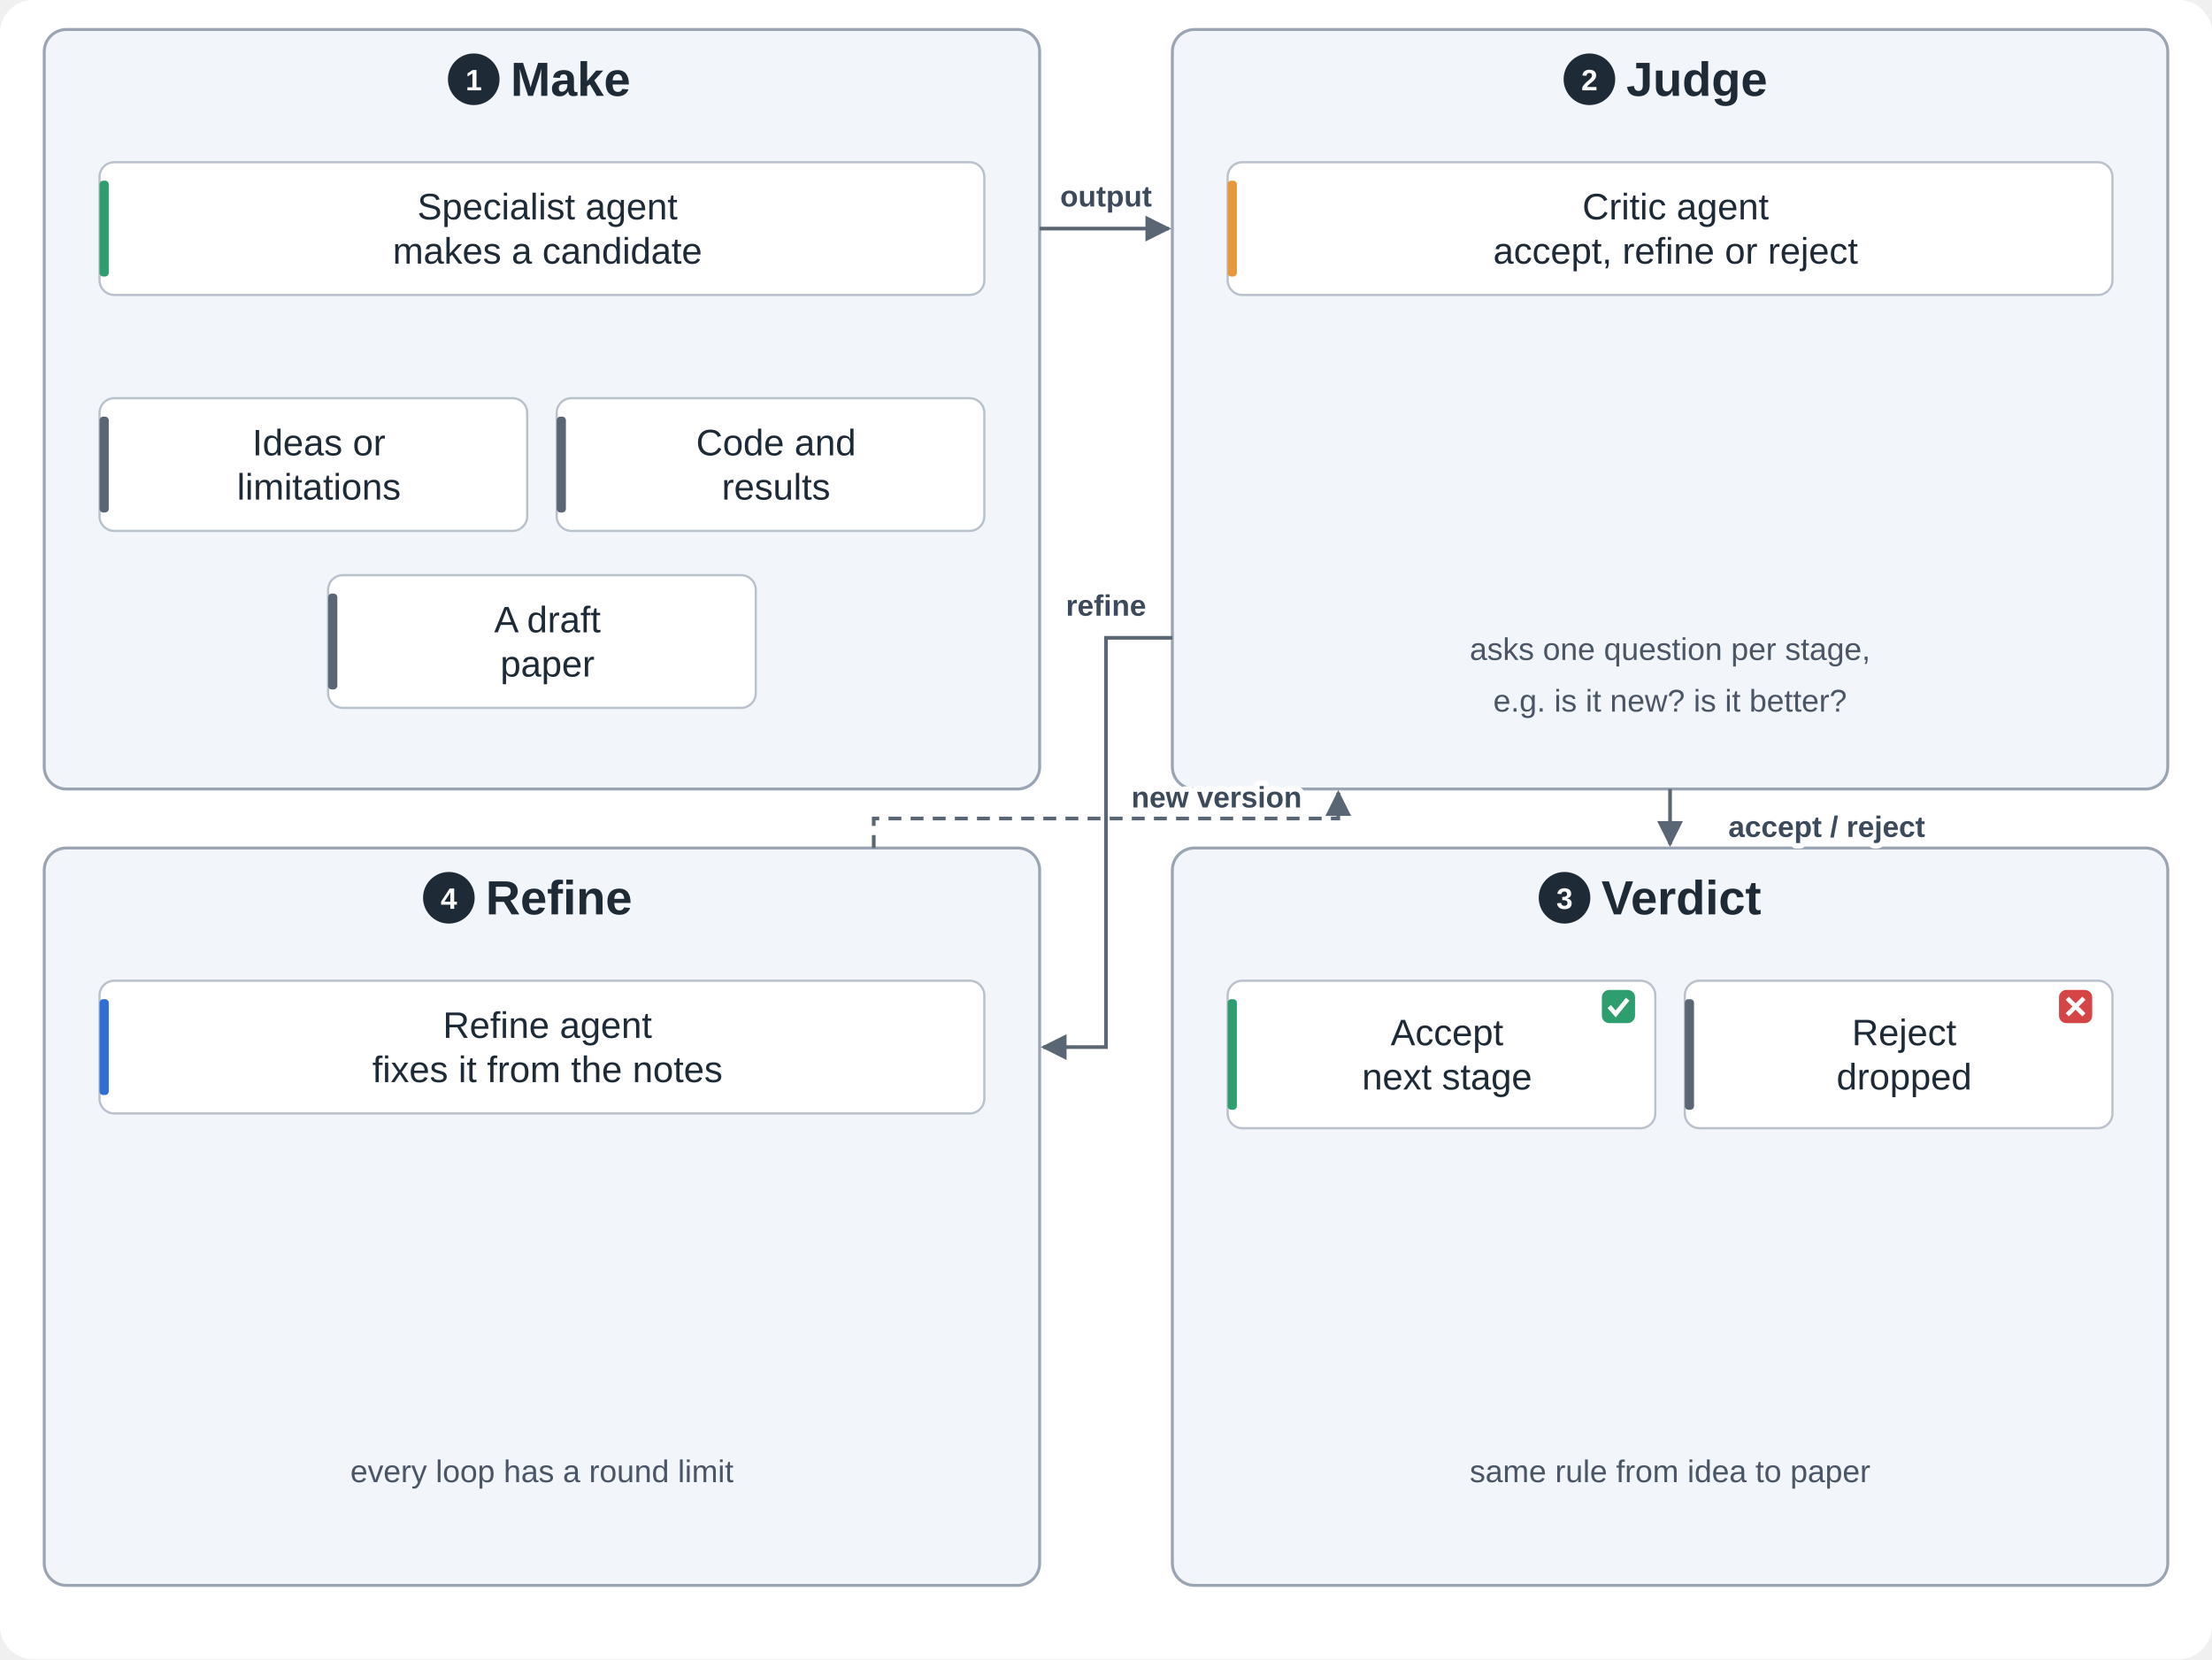
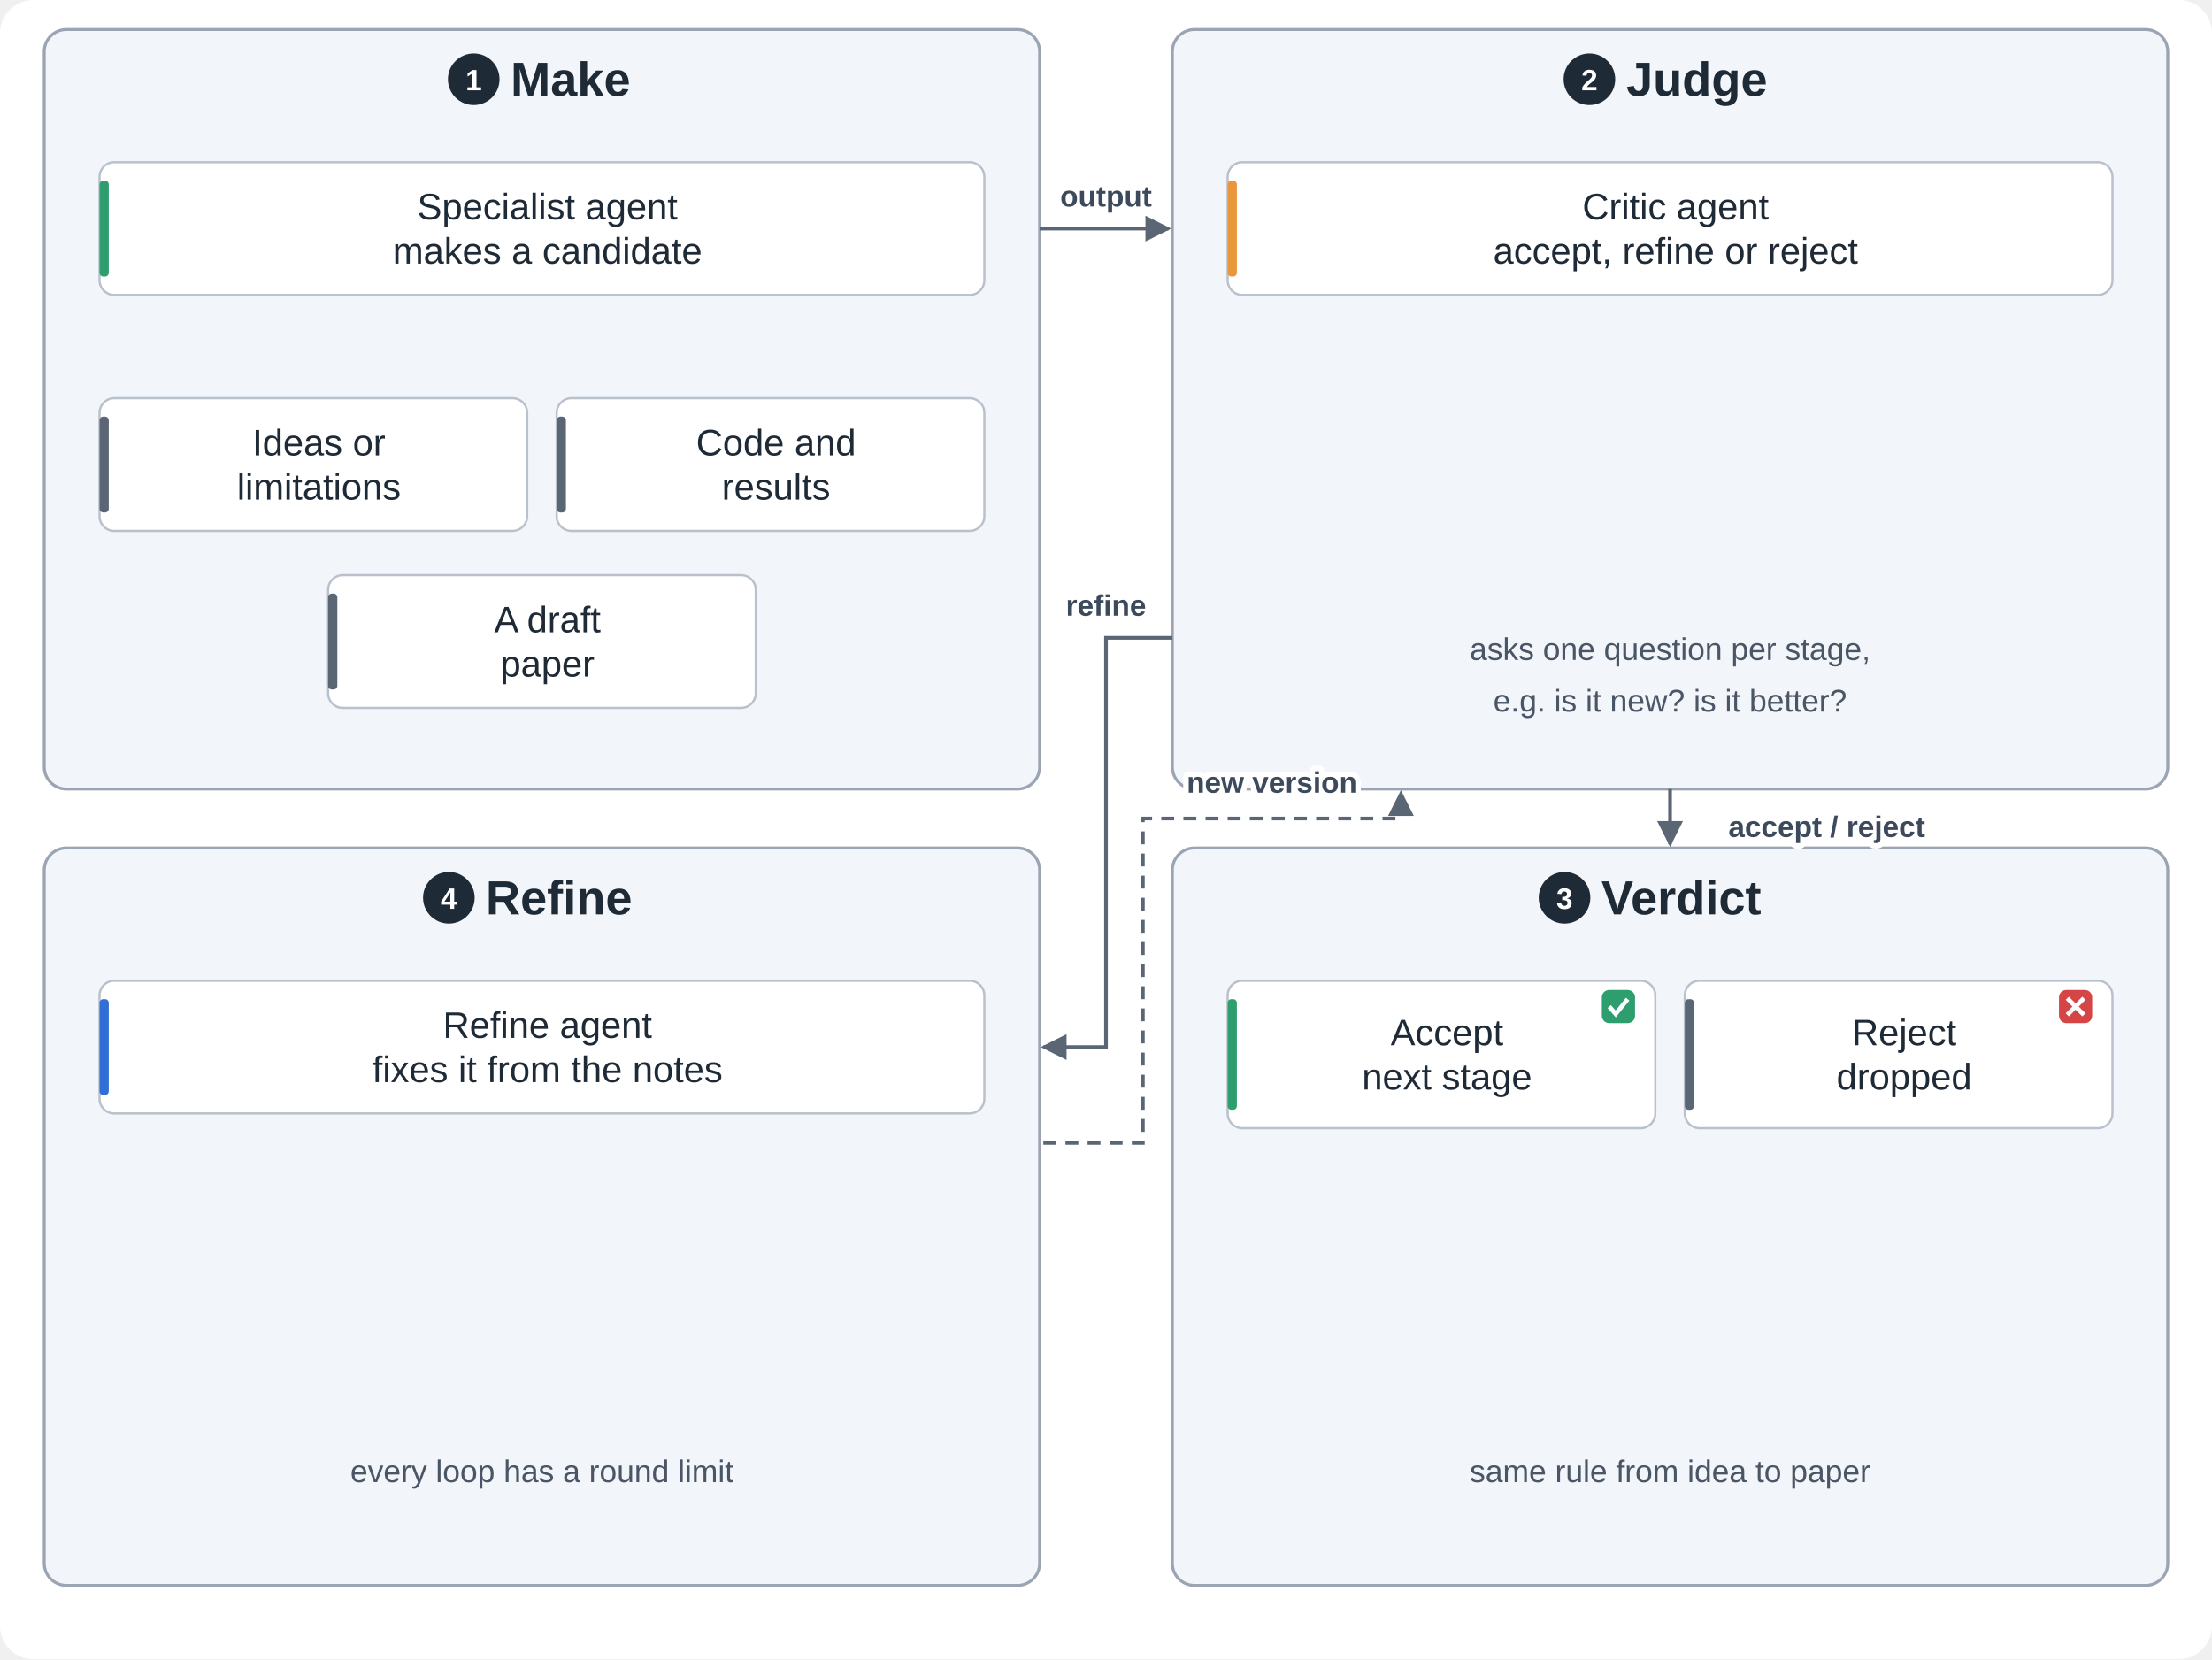
<svg xmlns="http://www.w3.org/2000/svg" viewBox="0 0 1200 900" width="1200" height="900" role="img" aria-labelledby="t d">
  <defs>
    <marker id="arr" viewBox="0 0 10 10" refX="9" refY="5" markerWidth="7" markerHeight="7" orient="auto">
      <path d="M0 0L10 5L0 10z" fill="#5b6675" />
    </marker>
    <marker id="ca" viewBox="0 0 10 10" refX="5" refY="5" markerWidth="6" markerHeight="6" orient="auto">
      <path d="M0 0L10 5L0 10z" fill="#5b6675" />
    </marker>
  </defs>
  <style>
text{font-family:-apple-system,"Helvetica Neue",Arial,"PingFang SC",sans-serif;fill:#1f2a37}
.gt{font-size:26px;font-weight:700}
.st{font-size:20px;font-weight:700}
.ag{font-size:20px}
.q{font-size:18px;fill:#3d4a5c}
.lb{font-size:17px;fill:#4a5565}
.al{font-size:16px;font-weight:600;fill:#3d4a5c;paint-order:stroke;stroke:#ffffff;stroke-width:6px;stroke-linejoin:round}
.grp{fill:#f2f5f9;stroke:#9aa4b2;stroke-width:1.6}
.sub{fill:#e8edf3;stroke:#b8c1cc;stroke-width:1.2}
.agent{fill:#ffffff;stroke:#b8c1cc;stroke-width:1.2}
.human{fill:#d6e6fb;stroke:#9cbbe6;stroke-width:1.2}
.front{fill:#dcf0e0;stroke:#9ccfa8;stroke-width:1.2}
.flow{stroke:#5b6675;stroke-width:2;fill:none;marker-end:url(#arr)}
.back{stroke-dasharray:7 5}
.cyc{stroke:#5b6675;stroke-width:2;fill:none;marker-end:url(#ca)}
.num{fill:#1f2a37}
.numt{font-size:16px;font-weight:700;fill:#ffffff}
</style>
  <rect width="1200" height="900" rx="18" fill="#ffffff" />
  <rect x="24" y="16" width="540" height="412" rx="12" class="grp" />
  <circle cx="257.0" cy="43" r="14" class="num" />
  <text x="257.0" y="49" class="numt" text-anchor="middle">1</text>
  <text x="277.0" y="52" class="gt" text-anchor="start">Make</text>
  <rect x="54" y="88" width="480" height="72" rx="8" class="agent" />
  <rect x="54" y="98" width="5" height="52" rx="2" fill="#2f9e6e" />
  <text x="297.0" y="119.0" class="ag" text-anchor="middle">Specialist agent</text>
  <text x="297.0" y="143.0" class="ag" text-anchor="middle">makes a candidate</text>
  <rect x="54" y="216" width="232" height="72" rx="8" class="agent" />
  <rect x="54" y="226" width="5" height="52" rx="2" fill="#5b6675" />
  <text x="173.0" y="247.0" class="ag" text-anchor="middle">Ideas or</text>
  <text x="173.0" y="271.0" class="ag" text-anchor="middle">limitations</text>
  <rect x="302" y="216" width="232" height="72" rx="8" class="agent" />
  <rect x="302" y="226" width="5" height="52" rx="2" fill="#5b6675" />
  <text x="421.0" y="247.0" class="ag" text-anchor="middle">Code and</text>
  <text x="421.0" y="271.0" class="ag" text-anchor="middle">results</text>
  <rect x="178" y="312" width="232" height="72" rx="8" class="agent" />
  <rect x="178" y="322" width="5" height="52" rx="2" fill="#5b6675" />
  <text x="297.0" y="343.0" class="ag" text-anchor="middle">A draft</text>
  <text x="297.0" y="367.0" class="ag" text-anchor="middle">paper</text>
  <rect x="636" y="16" width="540" height="412" rx="12" class="grp" />
  <circle cx="862.25" cy="43" r="14" class="num" />
  <text x="862.25" y="49" class="numt" text-anchor="middle">2</text>
  <text x="882.25" y="52" class="gt" text-anchor="start">Judge</text>
  <rect x="666" y="88" width="480" height="72" rx="8" class="agent" />
  <rect x="666" y="98" width="5" height="52" rx="2" fill="#e8973a" />
  <text x="909.0" y="119.0" class="ag" text-anchor="middle">Critic agent</text>
  <text x="909.0" y="143.0" class="ag" text-anchor="middle">accept, refine or reject</text>
  <text x="906.0" y="358" class="lb" text-anchor="middle">asks one question per stage,</text>
  <text x="906.0" y="386" class="lb" text-anchor="middle">e.g. is it new? is it better?</text>
  <rect x="636" y="460" width="540" height="400" rx="12" class="grp" />
  <circle cx="848.75" cy="487" r="14" class="num" />
  <text x="848.75" y="493" class="numt" text-anchor="middle">3</text>
  <text x="868.75" y="496" class="gt" text-anchor="start">Verdict</text>
  <rect x="666" y="532" width="232" height="80" rx="8" class="agent" />
  <rect x="666" y="542" width="5" height="60" rx="2" fill="#2f9e6e" />
  <text x="785.0" y="567.0" class="ag" text-anchor="middle">Accept</text>
  <text x="785.0" y="591.0" class="ag" text-anchor="middle">next stage</text>
  <rect x="914" y="532" width="232" height="80" rx="8" class="agent" />
  <rect x="914" y="542" width="5" height="60" rx="2" fill="#5b6675" />
  <text x="1033.0" y="567.0" class="ag" text-anchor="middle">Reject</text>
  <text x="1033.0" y="591.0" class="ag" text-anchor="middle">dropped</text>
  <g transform="translate(878 546)">
    <rect x="-9" y="-9" width="18" height="18" rx="4" fill="#2f9e6e" />
    <path d="M-5 0l3.5 4 6.5-8" stroke="#fff" stroke-width="2.4" fill="none" />
  </g>
  <g transform="translate(1126 546)">
    <rect x="-9" y="-9" width="18" height="18" rx="4" fill="#d64545" />
    <path d="M-4.5-4.5l9 9M4.5-4.5l-9 9" stroke="#fff" stroke-width="2.4" />
  </g>
  <text x="906.0" y="804" class="lb" text-anchor="middle">same rule from idea to paper</text>
  <rect x="24" y="460" width="540" height="400" rx="12" class="grp" />
  <circle cx="243.5" cy="487" r="14" class="num" />
  <text x="243.5" y="493" class="numt" text-anchor="middle">4</text>
  <text x="263.5" y="496" class="gt" text-anchor="start">Refine</text>
  <rect x="54" y="532" width="480" height="72" rx="8" class="agent" />
  <rect x="54" y="542" width="5" height="52" rx="2" fill="#2f6fd6" />
  <text x="297.0" y="563.0" class="ag" text-anchor="middle">Refine agent</text>
  <text x="297.0" y="587.0" class="ag" text-anchor="middle">fixes it from the notes</text>
  <text x="294.0" y="804" class="lb" text-anchor="middle">every loop has a round limit</text>
  <path d="M564 124H634" class="flow" />
  <text x="600.0" y="112" class="al" text-anchor="middle">output</text>
  <path d="M636 346H600.0V568H566" class="flow" />
  <text x="600.0" y="334" class="al" text-anchor="middle">refine</text>
  <path d="M906.0 428V458" class="flow" />
  <text x="991.0" y="454" class="al" text-anchor="middle">accept / reject</text>
-   <path d="M474 460V444H726V430" class="flow back" />
-   <text x="660.0" y="438" class="al" text-anchor="middle">new version</text>
+   <path d="M566 620H620V444H760V430" class="flow back" />
+   <text x="690.0" y="430" class="al" text-anchor="middle">new version</text>
</svg>
